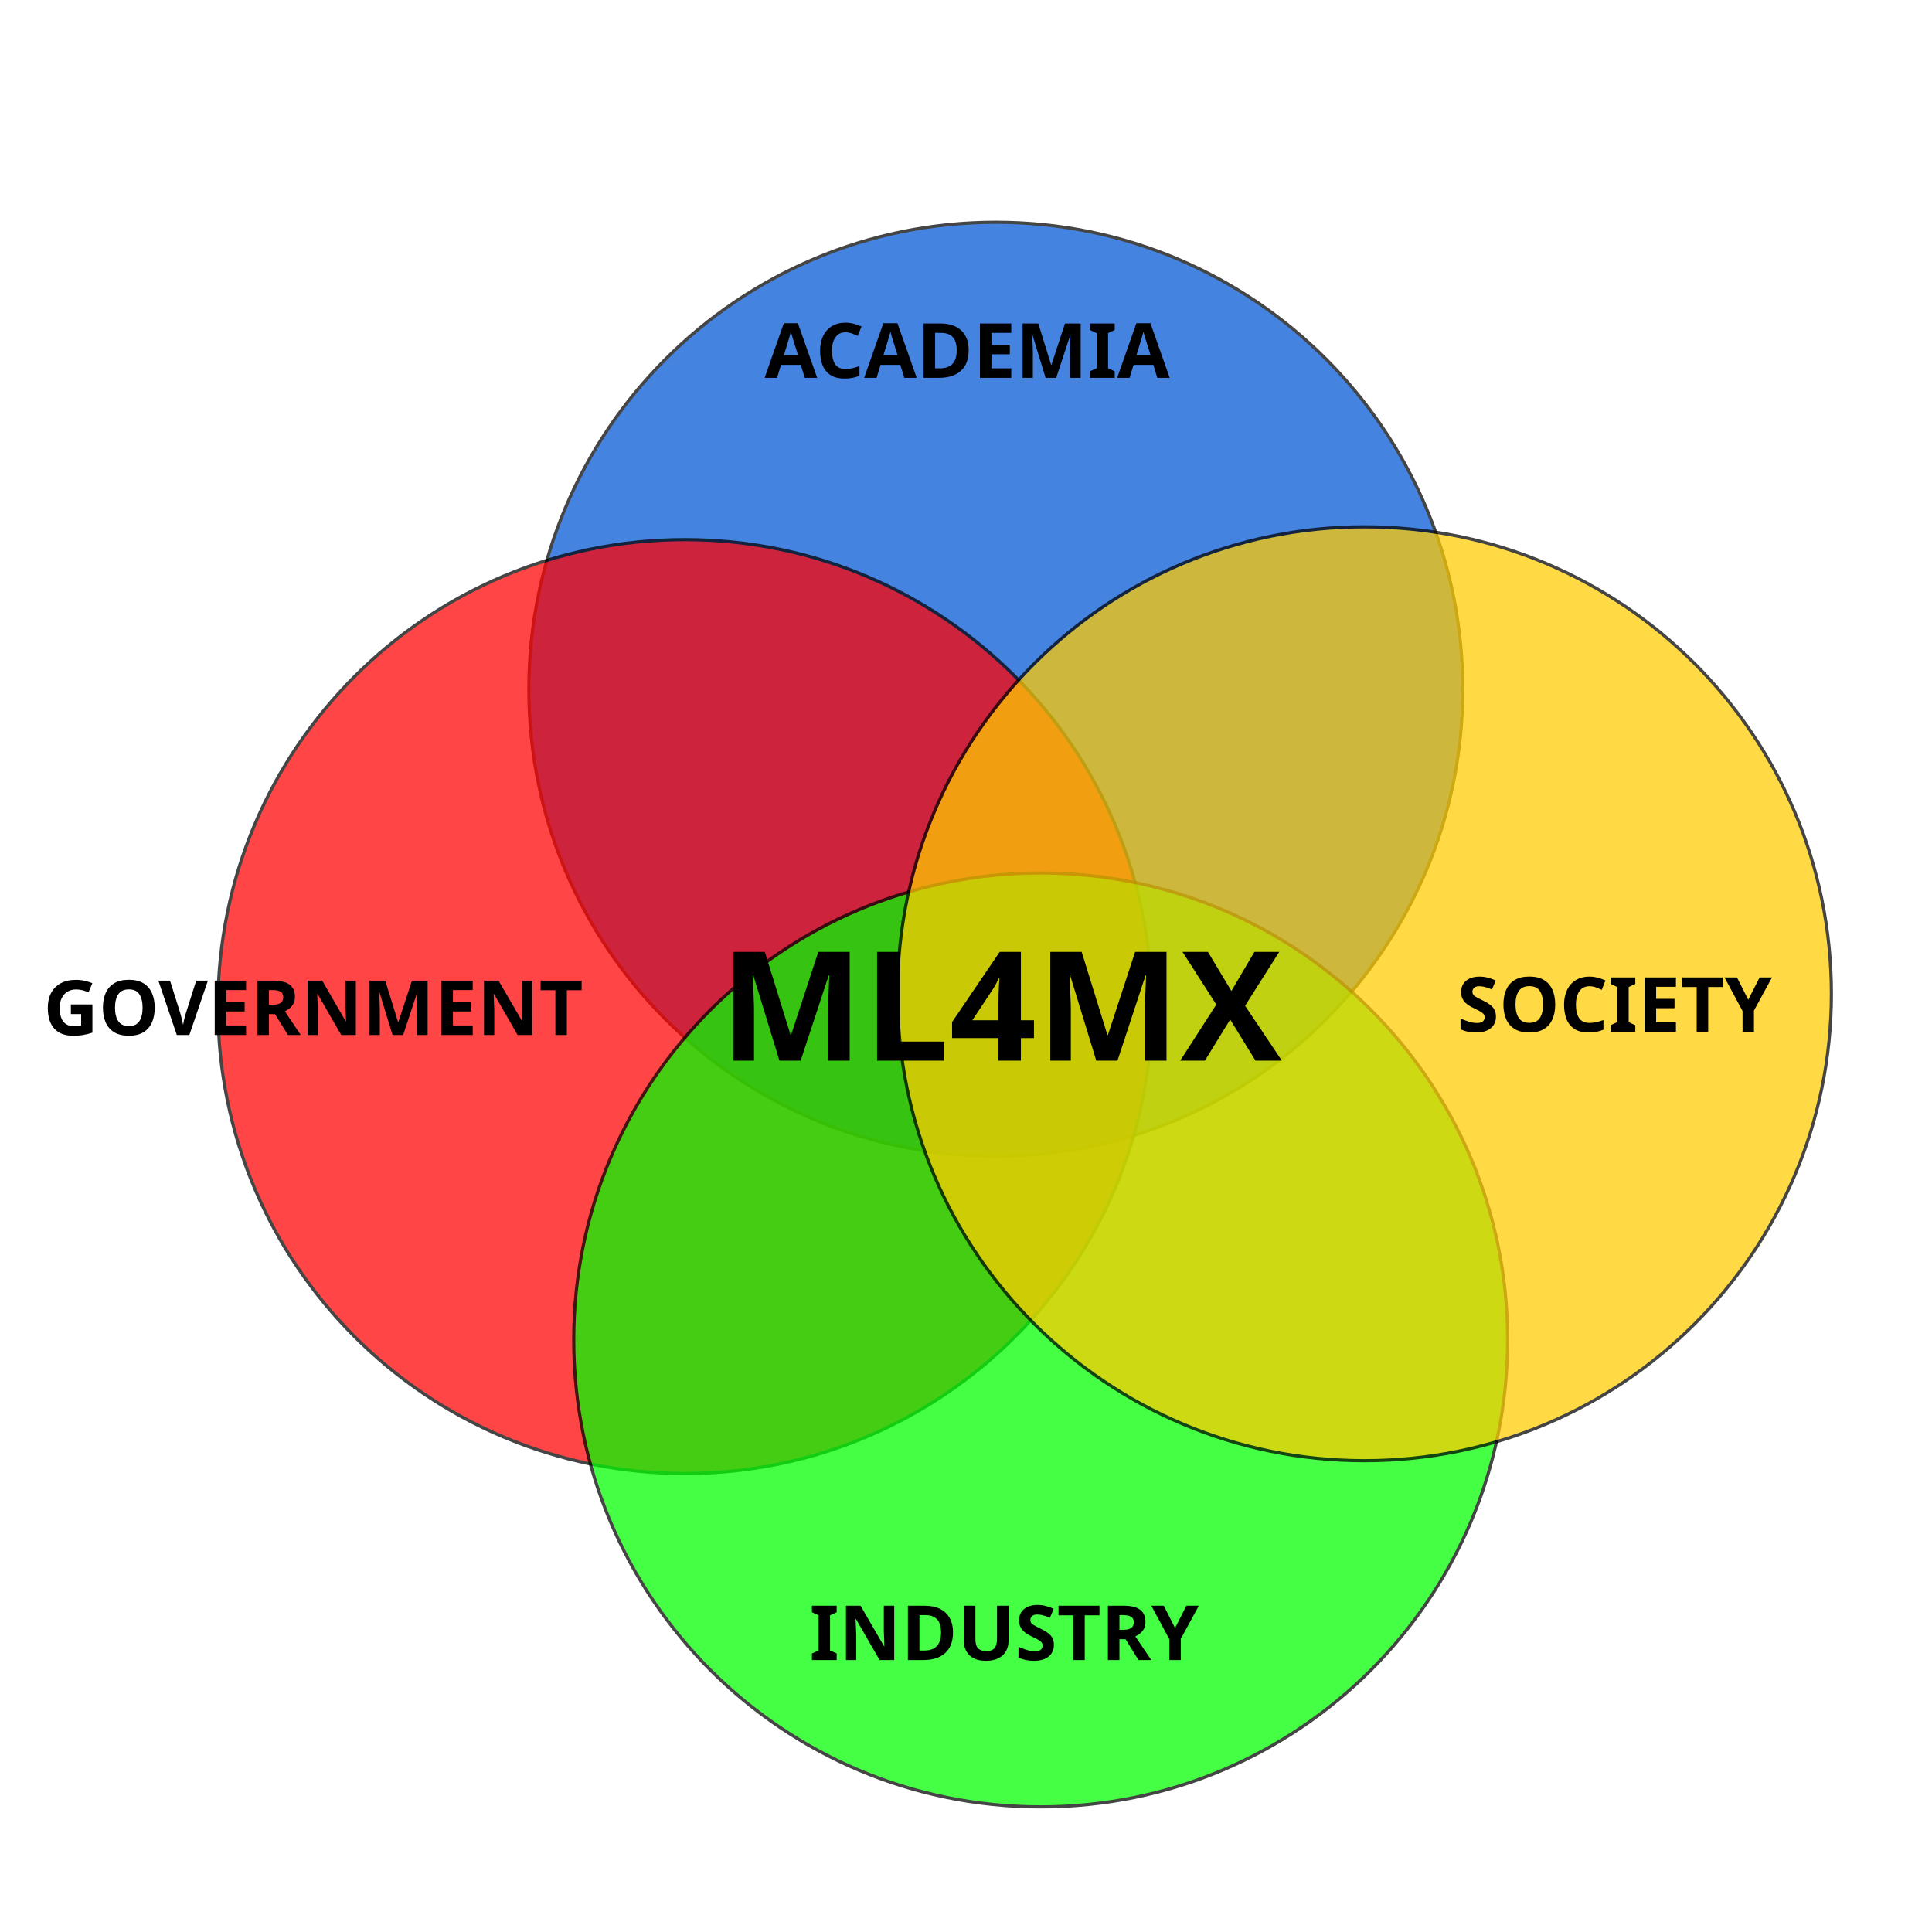
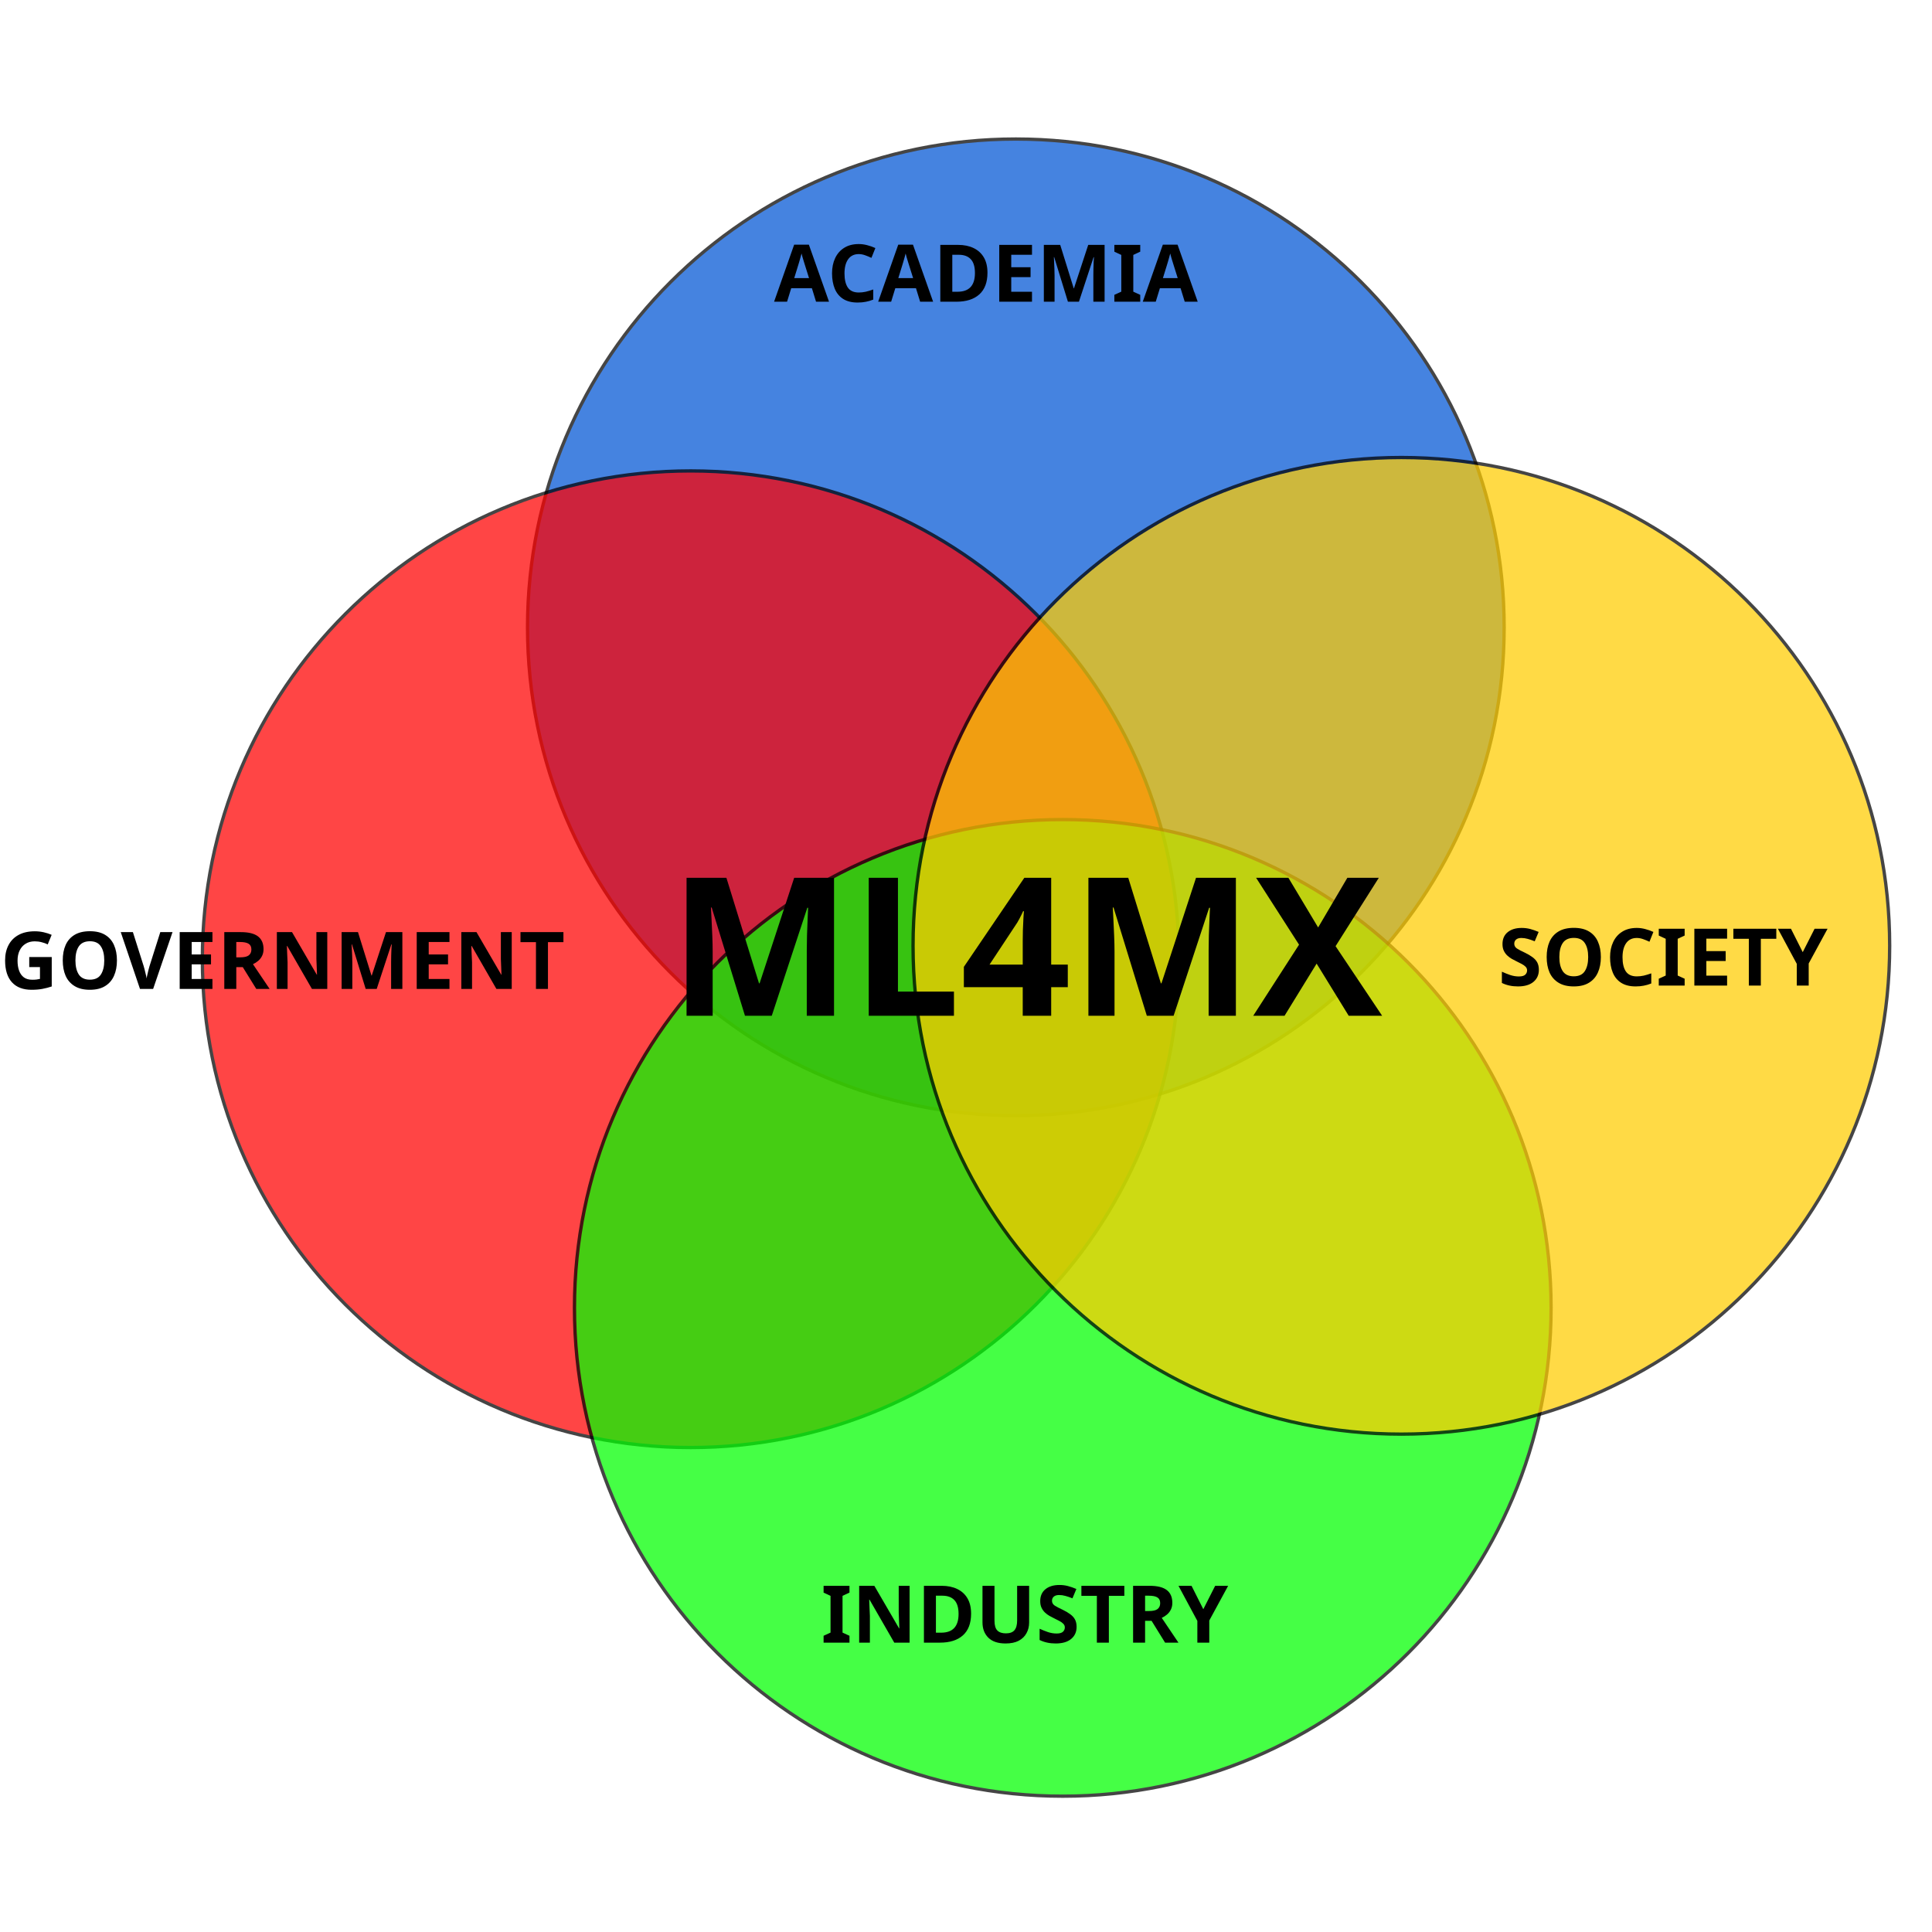
- <svg xmlns="http://www.w3.org/2000/svg" width="450" height="450" id="svg2" version="1.1">
+ <svg xmlns="http://www.w3.org/2000/svg" width="400" height="400" id="svg2" version="1.1">
  <defs id="defs4" />
-   <g id="layer1" transform="translate(0,-602.3622)">
-     <path style="opacity:0.728;fill:#0055d4;fill-opacity:1;stroke:#000000;stroke-width:1;stroke-miterlimit:4;stroke-opacity:1;stroke-dasharray:none" id="path2985" d="m 420,342.362 a 147.143,147.143 0 1 1 -294.286,0 147.143,147.143 0 1 1 294.286,0 z" transform="matrix(0.7391429,0,0,0.7391429,30.26101,509.8381)" />
-     <text xml:space="preserve" style="font-size:29.566px;font-style:normal;font-weight:normal;line-height:125%;letter-spacing:0px;word-spacing:0px;fill:#000000;fill-opacity:1;stroke:none;font-family:Sans" x="178.097" y="690.367" id="text2987">
-       <tspan id="tspan2989" x="178.097" y="690.367" style="font-size:17.739px;font-weight:bold;-inkscape-font-specification:Sans Bold">ACADEMIA</tspan>
+   <g id="layer1" transform="translate(0,-652.3622)">
+     <path style="opacity:0.728;fill:#0055d4;fill-opacity:1;stroke:#000000;stroke-width:1;stroke-miterlimit:4;stroke-opacity:1;stroke-dasharray:none" id="path2985" d="m 420,342.362 a 147.143,147.143 0 1 1 -294.286,0 147.143,147.143 0 1 1 294.286,0 z" transform="matrix(0.6870867,0,0,0.6870867,22.84253,547.0143)" />
+     <text xml:space="preserve" style="font-size:27.483px;font-style:normal;font-weight:normal;line-height:125%;letter-spacing:0px;word-spacing:0px;fill:#000000;fill-opacity:1;stroke:none;font-family:Sans" x="160.267" y="714.828" id="text2987">
+       <tspan id="tspan2989" x="160.267" y="714.828" style="font-size:16.49px;font-weight:bold;-inkscape-font-specification:Sans Bold">ACADEMIA</tspan>
    </text>
-     <path transform="matrix(0.7391429,0,0,0.7391429,-42.16376,583.7562)" d="m 420,342.362 a 147.143,147.143 0 1 1 -294.286,0 147.143,147.143 0 1 1 294.286,0 z" id="path2991" style="opacity:0.728;fill:#ff0000;fill-opacity:1;stroke:#000000;stroke-width:1;stroke-miterlimit:4;stroke-opacity:1;stroke-dasharray:none" />
-     <text id="text2993" y="843.429" x="10.102" style="font-size:29.566px;font-style:normal;font-weight:normal;line-height:125%;letter-spacing:0px;word-spacing:0px;fill:#000000;fill-opacity:1;stroke:none;font-family:Sans" xml:space="preserve">
-       <tspan y="843.429" x="10.102" id="tspan2995" style="font-size:17.739px;font-weight:bold;-inkscape-font-specification:Sans Bold">GOVERNMENT</tspan>
+     <path transform="matrix(0.6870867,0,0,0.6870867,-44.48152,615.7264)" d="m 420,342.362 a 147.143,147.143 0 1 1 -294.286,0 147.143,147.143 0 1 1 294.286,0 z" id="path2991" style="opacity:0.728;fill:#ff0000;fill-opacity:1;stroke:#000000;stroke-width:1;stroke-miterlimit:4;stroke-opacity:1;stroke-dasharray:none" />
+     <text id="text2993" y="857.111" x="0.103" style="font-size:27.483px;font-style:normal;font-weight:normal;line-height:125%;letter-spacing:0px;word-spacing:0px;fill:#000000;fill-opacity:1;stroke:none;font-family:Sans" xml:space="preserve">
+       <tspan y="857.111" x="0.103" id="tspan2995" style="font-size:16.49px;font-weight:bold;-inkscape-font-specification:Sans Bold">GOVERNMENT</tspan>
    </text>
-     <path transform="matrix(0.7391429,0,0,0.7391429,40.71407,661.4075)" d="m 420,342.362 a 147.143,147.143 0 1 1 -294.286,0 147.143,147.143 0 1 1 294.286,0 z" id="path3001" style="opacity:0.728;fill:#00ff00;fill-opacity:1;stroke:#000000;stroke-width:1;stroke-miterlimit:4;stroke-opacity:1;stroke-dasharray:none" />
-     <text id="text2997" y="989.025" x="188.55" style="font-size:29.566px;font-style:normal;font-weight:normal;line-height:125%;letter-spacing:0px;word-spacing:0px;fill:#000000;fill-opacity:1;stroke:none;font-family:Sans" xml:space="preserve">
-       <tspan style="font-size:17.739px;font-weight:bold;-inkscape-font-specification:Sans Bold" y="989.025" x="188.55" id="tspan2999">INDUSTRY</tspan>
+     <path transform="matrix(0.6870867,0,0,0.6870867,32.55941,687.9089)" d="m 420,342.362 a 147.143,147.143 0 1 1 -294.286,0 147.143,147.143 0 1 1 294.286,0 z" id="path3001" style="opacity:0.728;fill:#00ff00;fill-opacity:1;stroke:#000000;stroke-width:1;stroke-miterlimit:4;stroke-opacity:1;stroke-dasharray:none" />
+     <text id="text2997" y="992.453" x="169.984" style="font-size:27.483px;font-style:normal;font-weight:normal;line-height:125%;letter-spacing:0px;word-spacing:0px;fill:#000000;fill-opacity:1;stroke:none;font-family:Sans" xml:space="preserve">
+       <tspan style="font-size:16.49px;font-weight:bold;-inkscape-font-specification:Sans Bold" y="992.453" x="169.984" id="tspan2999">INDUSTRY</tspan>
    </text>
-     <path style="opacity:0.728;fill:#ffcc00;fill-opacity:1;stroke:#000000;stroke-width:1;stroke-miterlimit:4;stroke-opacity:1;stroke-dasharray:none" id="path3007" d="m 420,342.362 a 147.143,147.143 0 1 1 -294.286,0 147.143,147.143 0 1 1 294.286,0 z" transform="matrix(0.7391429,0,0,0.7391429,116.1254,580.7696)" />
-     <text xml:space="preserve" style="font-size:29.566px;font-style:normal;font-weight:normal;line-height:125%;letter-spacing:0px;word-spacing:0px;fill:#000000;fill-opacity:1;stroke:none;font-family:Sans" x="339.373" y="842.683" id="text3003">
-       <tspan id="tspan3005" x="339.373" y="842.683" style="font-size:17.739px;font-weight:bold;-inkscape-font-specification:Sans Bold">SOCIETY</tspan>
+     <path style="opacity:0.728;fill:#ffcc00;fill-opacity:1;stroke:#000000;stroke-width:1;stroke-miterlimit:4;stroke-opacity:1;stroke-dasharray:none" id="path3007" d="m 420,342.362 a 147.143,147.143 0 1 1 -294.286,0 147.143,147.143 0 1 1 294.286,0 z" transform="matrix(0.6870867,0,0,0.6870867,102.6597,612.9502)" />
+     <text xml:space="preserve" style="font-size:27.483px;font-style:normal;font-weight:normal;line-height:125%;letter-spacing:0px;word-spacing:0px;fill:#000000;fill-opacity:1;stroke:none;font-family:Sans" x="310.184" y="856.417" id="text3003">
+       <tspan id="tspan3005" x="310.184" y="856.417" style="font-size:16.49px;font-weight:bold;-inkscape-font-specification:Sans Bold">SOCIETY</tspan>
    </text>
-     <text xml:space="preserve" style="font-size:29.566px;font-style:normal;font-weight:normal;line-height:125%;letter-spacing:0px;word-spacing:0px;fill:#000000;fill-opacity:1;stroke:none;font-family:Sans" x="167.644" y="849.402" id="text3009">
-       <tspan style="font-size:35.479px;font-weight:bold;-inkscape-font-specification:Sans Bold" id="tspan3011" x="167.644" y="849.402">ML4MX</tspan>
+     <text xml:space="preserve" style="font-size:27.483px;font-style:normal;font-weight:normal;line-height:125%;letter-spacing:0px;word-spacing:0px;fill:#000000;fill-opacity:1;stroke:none;font-family:Sans" x="138.55" y="862.664" id="text3009">
+       <tspan style="font-size:40px;font-weight:bold;fill:#000000;-inkscape-font-specification:Sans Bold" id="tspan3011" x="138.55" y="862.664">ML4MX</tspan>
    </text>
  </g>
</svg>
